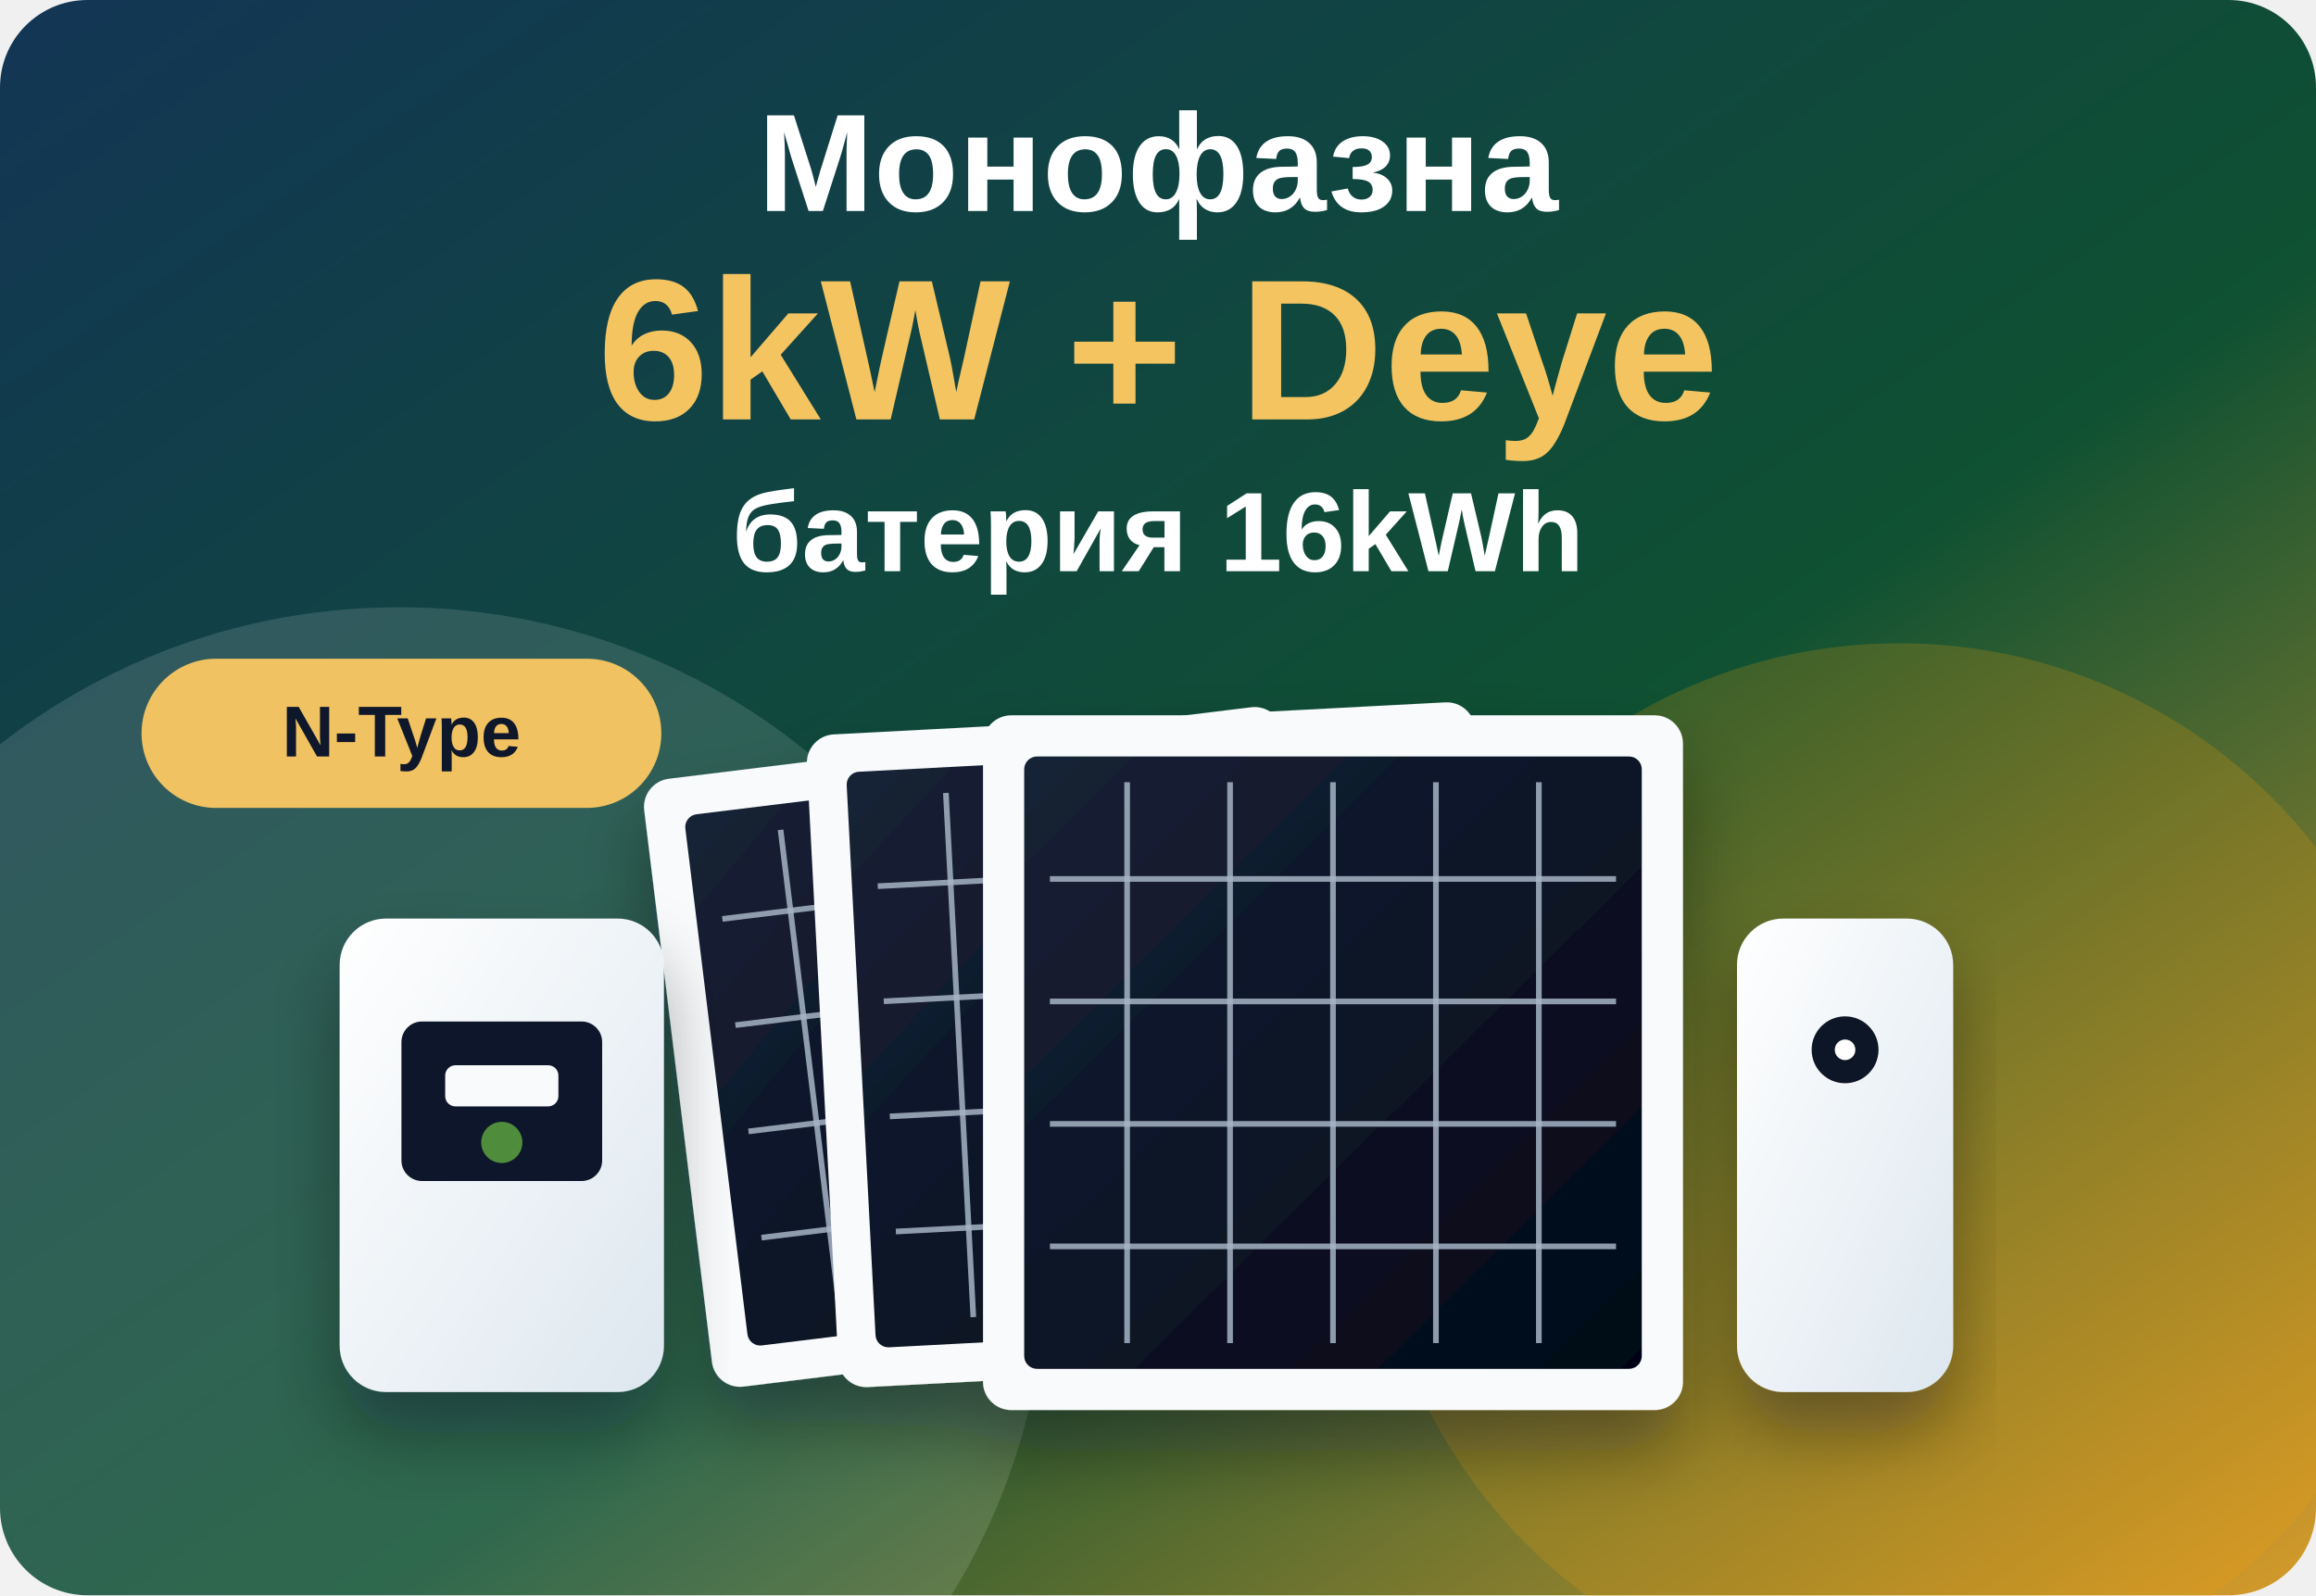
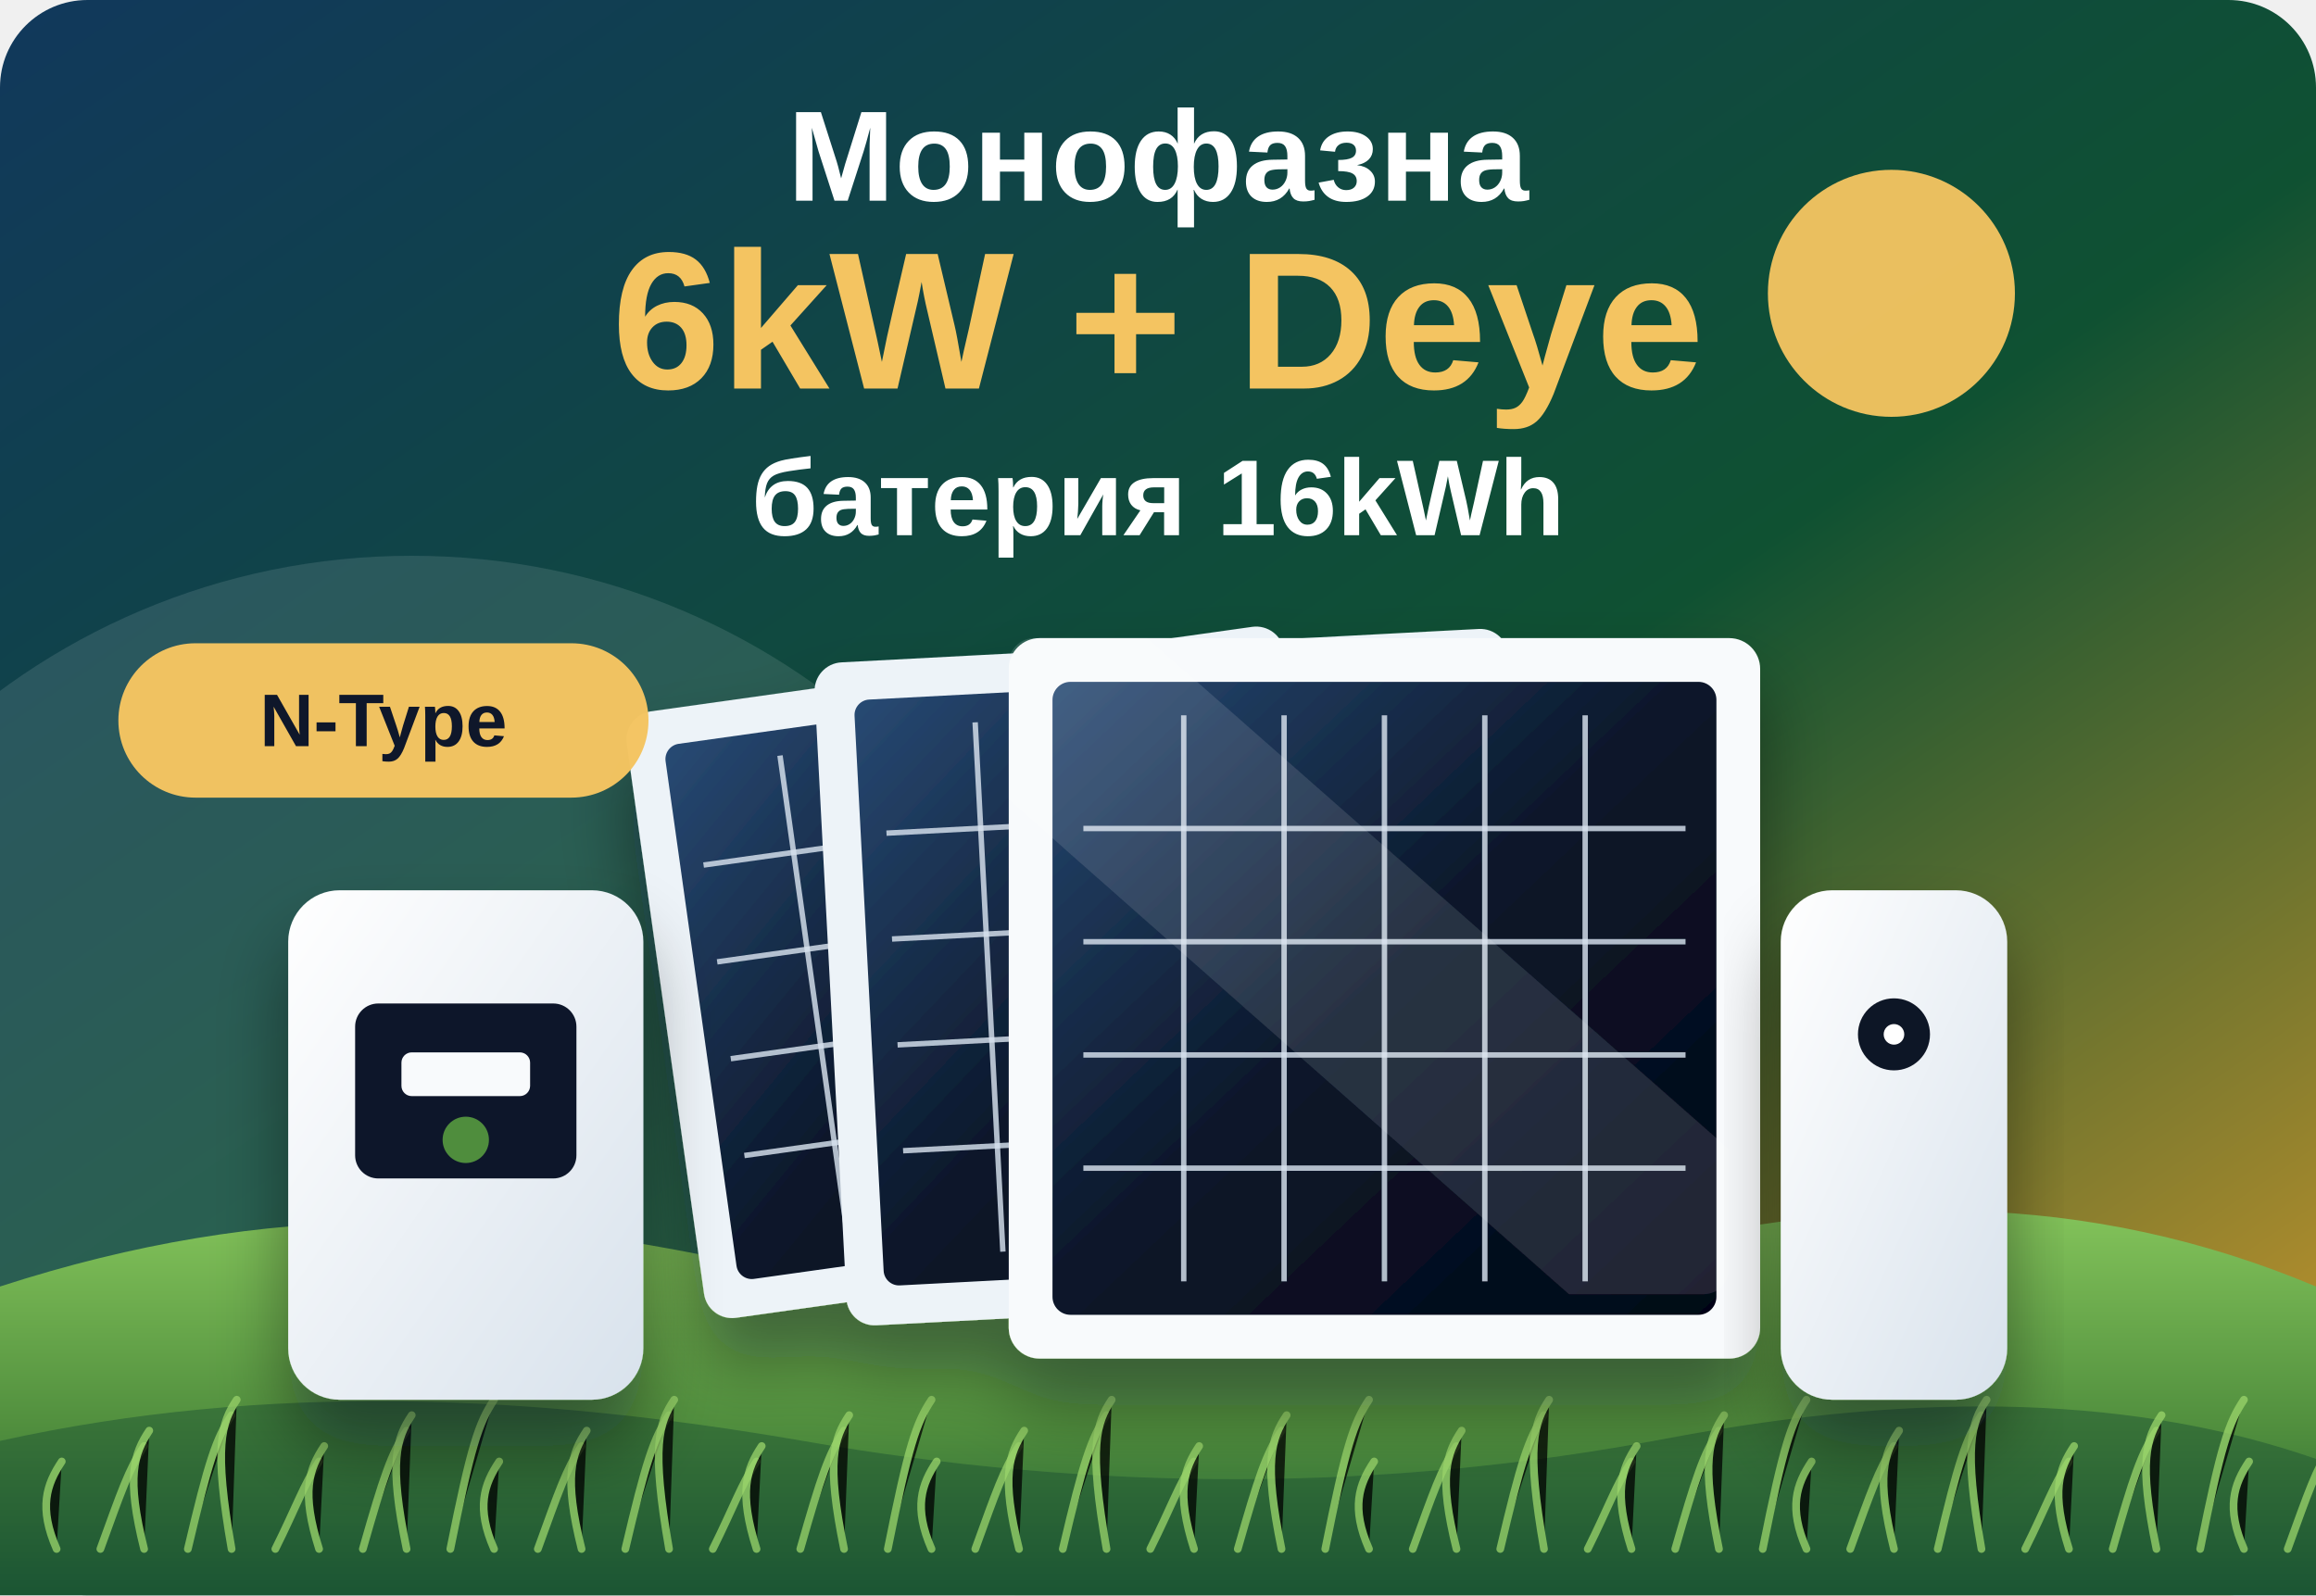
<svg xmlns="http://www.w3.org/2000/svg" width="900" height="620" viewBox="0 0 900 620" role="img" aria-label="Монофазна 6kW Deye 16kWh">
  <defs>
-     <linearGradient id="bg" x1="0" y1="0" x2="1" y2="1">
-       <stop offset="0" stop-color="#123555" />
-       <stop offset=".58" stop-color="#0F5132" />
+     <linearGradient id="sky" x1="0" y1="0" x2="1" y2="1">
+       <stop offset="0" stop-color="#11385C" />
+       <stop offset=".55" stop-color="#0F5132" />
      <stop offset="1" stop-color="#D79B2B" />
    </linearGradient>
-     <linearGradient id="panel" x1="0" y1="0" x2="1" y2="1">
-       <stop offset="0" stop-color="#172235" />
+     <linearGradient id="glass" x1="0" y1="0" x2="1" y2="1">
+       <stop offset="0" stop-color="#284A74" />
+       <stop offset=".48" stop-color="#0B172A" />
      <stop offset="1" stop-color="#020617" />
    </linearGradient>
    <linearGradient id="device" x1="0" y1="0" x2="1" y2="1">
      <stop offset="0" stop-color="#FFFFFF" />
-       <stop offset="1" stop-color="#DDE7EF" />
+       <stop offset="1" stop-color="#D8E2EC" />
    </linearGradient>
-     <filter id="shadow" x="-20%" y="-20%" width="140%" height="150%">
-       <feDropShadow dx="0" dy="16" stdDeviation="14" flood-color="#020617" flood-opacity=".36" />
+     <linearGradient id="grass" x1="0" y1="0" x2="0" y2="1">
+       <stop offset="0" stop-color="#83C35A" />
+       <stop offset=".58" stop-color="#4F8D3D" />
+       <stop offset="1" stop-color="#1D5B35" />
+     </linearGradient>
+     <filter id="shadow" x="-25%" y="-25%" width="150%" height="160%">
+       <feDropShadow dx="0" dy="18" stdDeviation="14" flood-color="#020617" flood-opacity=".42" />
    </filter>
+     <clipPath id="shineClip">
+       <rect x="0" y="0" width="280" height="255" rx="10" />
+     </clipPath>
  </defs>
-   <rect width="900" height="620" rx="34" fill="url(#bg)" />
-   <circle cx="155" cy="488" r="252" fill="#FFFFFF" opacity=".13" />
-   <circle cx="738" cy="455" r="205" fill="#F59E0B" opacity=".2" />
+   <rect width="900" height="620" rx="34" fill="url(#sky)" />
+   <circle cx="735" cy="114" r="48" fill="#F4C461" opacity=".95">
+     <animate attributeName="opacity" values=".78;.98;.78" dur="4.8s" repeatCount="indefinite" />
+   </circle>
+   <circle cx="160" cy="486" r="270" fill="#FFFFFF" opacity=".11" />
+   <path class="offer-grass" d="M0 500c105 -34 194 -31 302 -6 112 26 205 27 317 -4 102 -28 193 -27 281 10v120H0z" fill="url(#grass)" />
+   <path class="offer-grass" d="M0 560c104 -23 208 -18 312 0 114 20 226 20 336 -1 101 -19 183 -16 252 8v53H0z" fill="#184D31" opacity=".45" />
+   <path d="M22 602c-7 -16 -4 -25 2 -34" stroke="#9BD56B" stroke-width="3" stroke-linecap="round" opacity=".75" />
+   <path d="M39 602c8 -22 11 -31 17 -40" stroke="#9BD56B" stroke-width="3" stroke-linecap="round" opacity=".75" />
+   <path d="M56 602c-7 -28 -4 -37 2 -46" stroke="#9BD56B" stroke-width="3" stroke-linecap="round" opacity=".75" />
+   <path d="M73 602c8 -34 11 -43 17 -52" stroke="#9BD56B" stroke-width="3" stroke-linecap="round" opacity=".75" />
+   <path d="M90 602c-7 -40 -4 -49 2 -58" stroke="#9BD56B" stroke-width="3" stroke-linecap="round" opacity=".75" />
+   <path d="M107 602c8 -16 11 -25 17 -34" stroke="#9BD56B" stroke-width="3" stroke-linecap="round" opacity=".75" />
+   <path d="M124 602c-7 -22 -4 -31 2 -40" stroke="#9BD56B" stroke-width="3" stroke-linecap="round" opacity=".75" />
+   <path d="M141 602c8 -28 11 -37 17 -46" stroke="#9BD56B" stroke-width="3" stroke-linecap="round" opacity=".75" />
+   <path d="M158 602c-7 -34 -4 -43 2 -52" stroke="#9BD56B" stroke-width="3" stroke-linecap="round" opacity=".75" />
+   <path d="M175 602c8 -40 11 -49 17 -58" stroke="#9BD56B" stroke-width="3" stroke-linecap="round" opacity=".75" />
+   <path d="M192 602c-7 -16 -4 -25 2 -34" stroke="#9BD56B" stroke-width="3" stroke-linecap="round" opacity=".75" />
+   <path d="M209 602c8 -22 11 -31 17 -40" stroke="#9BD56B" stroke-width="3" stroke-linecap="round" opacity=".75" />
+   <path d="M226 602c-7 -28 -4 -37 2 -46" stroke="#9BD56B" stroke-width="3" stroke-linecap="round" opacity=".75" />
+   <path d="M243 602c8 -34 11 -43 17 -52" stroke="#9BD56B" stroke-width="3" stroke-linecap="round" opacity=".75" />
+   <path d="M260 602c-7 -40 -4 -49 2 -58" stroke="#9BD56B" stroke-width="3" stroke-linecap="round" opacity=".75" />
+   <path d="M277 602c8 -16 11 -25 17 -34" stroke="#9BD56B" stroke-width="3" stroke-linecap="round" opacity=".75" />
+   <path d="M294 602c-7 -22 -4 -31 2 -40" stroke="#9BD56B" stroke-width="3" stroke-linecap="round" opacity=".75" />
+   <path d="M311 602c8 -28 11 -37 17 -46" stroke="#9BD56B" stroke-width="3" stroke-linecap="round" opacity=".75" />
+   <path d="M328 602c-7 -34 -4 -43 2 -52" stroke="#9BD56B" stroke-width="3" stroke-linecap="round" opacity=".75" />
+   <path d="M345 602c8 -40 11 -49 17 -58" stroke="#9BD56B" stroke-width="3" stroke-linecap="round" opacity=".75" />
+   <path d="M362 602c-7 -16 -4 -25 2 -34" stroke="#9BD56B" stroke-width="3" stroke-linecap="round" opacity=".75" />
+   <path d="M379 602c8 -22 11 -31 17 -40" stroke="#9BD56B" stroke-width="3" stroke-linecap="round" opacity=".75" />
+   <path d="M396 602c-7 -28 -4 -37 2 -46" stroke="#9BD56B" stroke-width="3" stroke-linecap="round" opacity=".75" />
+   <path d="M413 602c8 -34 11 -43 17 -52" stroke="#9BD56B" stroke-width="3" stroke-linecap="round" opacity=".75" />
+   <path d="M430 602c-7 -40 -4 -49 2 -58" stroke="#9BD56B" stroke-width="3" stroke-linecap="round" opacity=".75" />
+   <path d="M447 602c8 -16 11 -25 17 -34" stroke="#9BD56B" stroke-width="3" stroke-linecap="round" opacity=".75" />
+   <path d="M464 602c-7 -22 -4 -31 2 -40" stroke="#9BD56B" stroke-width="3" stroke-linecap="round" opacity=".75" />
+   <path d="M481 602c8 -28 11 -37 17 -46" stroke="#9BD56B" stroke-width="3" stroke-linecap="round" opacity=".75" />
+   <path d="M498 602c-7 -34 -4 -43 2 -52" stroke="#9BD56B" stroke-width="3" stroke-linecap="round" opacity=".75" />
+   <path d="M515 602c8 -40 11 -49 17 -58" stroke="#9BD56B" stroke-width="3" stroke-linecap="round" opacity=".75" />
+   <path d="M532 602c-7 -16 -4 -25 2 -34" stroke="#9BD56B" stroke-width="3" stroke-linecap="round" opacity=".75" />
+   <path d="M549 602c8 -22 11 -31 17 -40" stroke="#9BD56B" stroke-width="3" stroke-linecap="round" opacity=".75" />
+   <path d="M566 602c-7 -28 -4 -37 2 -46" stroke="#9BD56B" stroke-width="3" stroke-linecap="round" opacity=".75" />
+   <path d="M583 602c8 -34 11 -43 17 -52" stroke="#9BD56B" stroke-width="3" stroke-linecap="round" opacity=".75" />
+   <path d="M600 602c-7 -40 -4 -49 2 -58" stroke="#9BD56B" stroke-width="3" stroke-linecap="round" opacity=".75" />
+   <path d="M617 602c8 -16 11 -25 17 -34" stroke="#9BD56B" stroke-width="3" stroke-linecap="round" opacity=".75" />
+   <path d="M634 602c-7 -22 -4 -31 2 -40" stroke="#9BD56B" stroke-width="3" stroke-linecap="round" opacity=".75" />
+   <path d="M651 602c8 -28 11 -37 17 -46" stroke="#9BD56B" stroke-width="3" stroke-linecap="round" opacity=".75" />
+   <path d="M668 602c-7 -34 -4 -43 2 -52" stroke="#9BD56B" stroke-width="3" stroke-linecap="round" opacity=".75" />
+   <path d="M685 602c8 -40 11 -49 17 -58" stroke="#9BD56B" stroke-width="3" stroke-linecap="round" opacity=".75" />
+   <path d="M702 602c-7 -16 -4 -25 2 -34" stroke="#9BD56B" stroke-width="3" stroke-linecap="round" opacity=".75" />
+   <path d="M719 602c8 -22 11 -31 17 -40" stroke="#9BD56B" stroke-width="3" stroke-linecap="round" opacity=".75" />
+   <path d="M736 602c-7 -28 -4 -37 2 -46" stroke="#9BD56B" stroke-width="3" stroke-linecap="round" opacity=".75" />
+   <path d="M753 602c8 -34 11 -43 17 -52" stroke="#9BD56B" stroke-width="3" stroke-linecap="round" opacity=".75" />
+   <path d="M770 602c-7 -40 -4 -49 2 -58" stroke="#9BD56B" stroke-width="3" stroke-linecap="round" opacity=".75" />
+   <path d="M787 602c8 -16 11 -25 17 -34" stroke="#9BD56B" stroke-width="3" stroke-linecap="round" opacity=".75" />
+   <path d="M804 602c-7 -22 -4 -31 2 -40" stroke="#9BD56B" stroke-width="3" stroke-linecap="round" opacity=".75" />
+   <path d="M821 602c8 -28 11 -37 17 -46" stroke="#9BD56B" stroke-width="3" stroke-linecap="round" opacity=".75" />
+   <path d="M838 602c-7 -34 -4 -43 2 -52" stroke="#9BD56B" stroke-width="3" stroke-linecap="round" opacity=".75" />
+   <path d="M855 602c8 -40 11 -49 17 -58" stroke="#9BD56B" stroke-width="3" stroke-linecap="round" opacity=".75" />
+   <path d="M872 602c-7 -16 -4 -25 2 -34" stroke="#9BD56B" stroke-width="3" stroke-linecap="round" opacity=".75" />
+   <path d="M889 602c8 -22 11 -31 17 -40" stroke="#9BD56B" stroke-width="3" stroke-linecap="round" opacity=".75" />
  <g font-family="Arial, sans-serif" text-anchor="middle">
-     <text x="450" y="82" font-size="54" font-weight="900" fill="#FFFFFF">Монофазна</text>
-     <text x="450" y="163" font-size="78" font-weight="900" fill="#F4C461">6kW + Deye</text>
-     <text x="450" y="222" font-size="44" font-weight="900" fill="#FFFFFF">батерия 16kWh</text>
+     <text x="450" y="78" font-size="50" font-weight="900" fill="#FFFFFF">Монофазна</text>
+     <text x="450" y="151" font-size="76" font-weight="900" fill="#F4C461">6kW + Deye</text>
+     <text x="450" y="208" font-size="42" font-weight="900" fill="#FFFFFF">батерия 16kWh</text>
  </g>
-   <g filter="url(#shadow)">
-     <g transform="translate(249 304) rotate(-7)">
-       <rect width="250" height="238" rx="11" fill="#F8FAFC" />
-       <rect x="15" y="15" width="220" height="208" rx="5" fill="url(#panel)" />
-       <line x1="51.667" y1="25" x2="51.667" y2="213" stroke="#A6B4C4" stroke-width="2.2" opacity=".85" />
-       <line x1="88.333" y1="25" x2="88.333" y2="213" stroke="#A6B4C4" stroke-width="2.2" opacity=".85" />
-       <line x1="125" y1="25" x2="125" y2="213" stroke="#A6B4C4" stroke-width="2.2" opacity=".85" />
-       <line x1="161.667" y1="25" x2="161.667" y2="213" stroke="#A6B4C4" stroke-width="2.2" opacity=".85" />
-       <line x1="198.333" y1="25" x2="198.333" y2="213" stroke="#A6B4C4" stroke-width="2.2" opacity=".85" />
-       <line x1="25" y1="56.6" x2="225" y2="56.6" stroke="#A6B4C4" stroke-width="2.2" opacity=".85" />
-       <line x1="25" y1="98.2" x2="225" y2="98.2" stroke="#A6B4C4" stroke-width="2.2" opacity=".85" />
-       <line x1="25" y1="139.8" x2="225" y2="139.8" stroke="#A6B4C4" stroke-width="2.2" opacity=".85" />
-       <line x1="25" y1="181.4" x2="225" y2="181.4" stroke="#A6B4C4" stroke-width="2.2" opacity=".85" />
+   <g class="solar-module" filter="url(#shadow)">
+     <g transform="translate(242 278) rotate(-8)">
+       <rect width="258" height="238" rx="11" fill="#EDF3F8" />
+       <rect x="14" y="14" width="230" height="210" rx="6" fill="url(#glass)" />
+       <line x1="58.333" y1="24" x2="58.333" y2="214" stroke="#D7E2EE" stroke-width="2.1" opacity=".82" />
+       <line x1="93.667" y1="24" x2="93.667" y2="214" stroke="#D7E2EE" stroke-width="2.1" opacity=".82" />
+       <line x1="129" y1="24" x2="129" y2="214" stroke="#D7E2EE" stroke-width="2.1" opacity=".82" />
+       <line x1="164.333" y1="24" x2="164.333" y2="214" stroke="#D7E2EE" stroke-width="2.1" opacity=".82" />
+       <line x1="199.667" y1="24" x2="199.667" y2="214" stroke="#D7E2EE" stroke-width="2.1" opacity=".82" />
+       <line x1="23" y1="62" x2="235" y2="62" stroke="#D7E2EE" stroke-width="2.1" opacity=".82" />
+       <line x1="23" y1="100" x2="235" y2="100" stroke="#D7E2EE" stroke-width="2.1" opacity=".82" />
+       <line x1="23" y1="138" x2="235" y2="138" stroke="#D7E2EE" stroke-width="2.1" opacity=".82" />
+       <line x1="23" y1="176" x2="235" y2="176" stroke="#D7E2EE" stroke-width="2.1" opacity=".82" />
    </g>
-     <g transform="translate(313 286) rotate(-3)">
-       <rect width="260" height="254" rx="11" fill="#F8FAFC" />
-       <rect x="15" y="15" width="230" height="224" rx="5" fill="url(#panel)" />
-       <line x1="53.333" y1="25" x2="53.333" y2="229" stroke="#A6B4C4" stroke-width="2.2" opacity=".85" />
-       <line x1="91.667" y1="25" x2="91.667" y2="229" stroke="#A6B4C4" stroke-width="2.2" opacity=".85" />
-       <line x1="130" y1="25" x2="130" y2="229" stroke="#A6B4C4" stroke-width="2.2" opacity=".85" />
-       <line x1="168.333" y1="25" x2="168.333" y2="229" stroke="#A6B4C4" stroke-width="2.2" opacity=".85" />
-       <line x1="206.667" y1="25" x2="206.667" y2="229" stroke="#A6B4C4" stroke-width="2.2" opacity=".85" />
-       <line x1="25" y1="59.8" x2="235" y2="59.8" stroke="#A6B4C4" stroke-width="2.2" opacity=".85" />
-       <line x1="25" y1="104.6" x2="235" y2="104.6" stroke="#A6B4C4" stroke-width="2.2" opacity=".85" />
-       <line x1="25" y1="149.4" x2="235" y2="149.4" stroke="#A6B4C4" stroke-width="2.2" opacity=".85" />
-       <line x1="25" y1="194.2" x2="235" y2="194.2" stroke="#A6B4C4" stroke-width="2.2" opacity=".85" />
+     <g transform="translate(316 258) rotate(-3)">
+       <rect width="270" height="258" rx="11" fill="#EDF3F8" />
+       <rect x="15" y="15" width="240" height="228" rx="6" fill="url(#glass)" />
+       <line x1="61.667" y1="26" x2="61.667" y2="232" stroke="#D7E2EE" stroke-width="2.1" opacity=".82" />
+       <line x1="98.333" y1="26" x2="98.333" y2="232" stroke="#D7E2EE" stroke-width="2.1" opacity=".82" />
+       <line x1="135" y1="26" x2="135" y2="232" stroke="#D7E2EE" stroke-width="2.1" opacity=".82" />
+       <line x1="171.667" y1="26" x2="171.667" y2="232" stroke="#D7E2EE" stroke-width="2.1" opacity=".82" />
+       <line x1="208.333" y1="26" x2="208.333" y2="232" stroke="#D7E2EE" stroke-width="2.1" opacity=".82" />
+       <line x1="25" y1="67.2" x2="245" y2="67.2" stroke="#D7E2EE" stroke-width="2.1" opacity=".82" />
+       <line x1="25" y1="108.4" x2="245" y2="108.4" stroke="#D7E2EE" stroke-width="2.1" opacity=".82" />
+       <line x1="25" y1="149.6" x2="245" y2="149.6" stroke="#D7E2EE" stroke-width="2.1" opacity=".82" />
+       <line x1="25" y1="190.8" x2="245" y2="190.8" stroke="#D7E2EE" stroke-width="2.1" opacity=".82" />
    </g>
-     <g transform="translate(382 278)">
-       <rect width="272" height="270" rx="11" fill="#F8FAFC" />
-       <rect x="16" y="16" width="240" height="238" rx="5" fill="url(#panel)" />
-       <line x1="56" y1="26" x2="56" y2="244" stroke="#A6B4C4" stroke-width="2.2" opacity=".85" />
-       <line x1="96" y1="26" x2="96" y2="244" stroke="#A6B4C4" stroke-width="2.2" opacity=".85" />
-       <line x1="136" y1="26" x2="136" y2="244" stroke="#A6B4C4" stroke-width="2.2" opacity=".85" />
-       <line x1="176" y1="26" x2="176" y2="244" stroke="#A6B4C4" stroke-width="2.2" opacity=".85" />
-       <line x1="216" y1="26" x2="216" y2="244" stroke="#A6B4C4" stroke-width="2.2" opacity=".85" />
-       <line x1="26" y1="63.6" x2="246" y2="63.6" stroke="#A6B4C4" stroke-width="2.2" opacity=".85" />
-       <line x1="26" y1="111.2" x2="246" y2="111.2" stroke="#A6B4C4" stroke-width="2.2" opacity=".85" />
-       <line x1="26" y1="158.8" x2="246" y2="158.8" stroke="#A6B4C4" stroke-width="2.2" opacity=".85" />
-       <line x1="26" y1="206.4" x2="246" y2="206.4" stroke="#A6B4C4" stroke-width="2.2" opacity=".85" />
+     <g transform="translate(392 248)">
+       <rect width="292" height="280" rx="12" fill="#F8FAFC" />
+       <rect x="17" y="17" width="258" height="246" rx="7" fill="url(#glass)" />
+       <line x1="68" y1="30" x2="68" y2="250" stroke="#D7E2EE" stroke-width="2.1" opacity=".82" />
+       <line x1="107" y1="30" x2="107" y2="250" stroke="#D7E2EE" stroke-width="2.1" opacity=".82" />
+       <line x1="146" y1="30" x2="146" y2="250" stroke="#D7E2EE" stroke-width="2.1" opacity=".82" />
+       <line x1="185" y1="30" x2="185" y2="250" stroke="#D7E2EE" stroke-width="2.1" opacity=".82" />
+       <line x1="224" y1="30" x2="224" y2="250" stroke="#D7E2EE" stroke-width="2.1" opacity=".82" />
+       <line x1="29" y1="74" x2="263" y2="74" stroke="#D7E2EE" stroke-width="2.1" opacity=".82" />
+       <line x1="29" y1="118" x2="263" y2="118" stroke="#D7E2EE" stroke-width="2.1" opacity=".82" />
+       <line x1="29" y1="162" x2="263" y2="162" stroke="#D7E2EE" stroke-width="2.1" opacity=".82" />
+       <line x1="29" y1="206" x2="263" y2="206" stroke="#D7E2EE" stroke-width="2.1" opacity=".82" />
+       <g clip-path="url(#shineClip)">
+         <path d="M-45 23L22 -28 344 255 280 310z" fill="#FFFFFF" opacity=".12">
+           <animateTransform attributeName="transform" type="translate" values="-170 0;210 0;-170 0" dur="7s" repeatCount="indefinite" />
+         </path>
+       </g>
    </g>
  </g>
  <g filter="url(#shadow)">
-     <rect x="132" y="357" width="126" height="184" rx="18" fill="url(#device)" />
-     <rect x="156" y="397" width="78" height="62" rx="8" fill="#0F172A" />
-     <rect x="173" y="414" width="44" height="16" rx="4" fill="#F8FAFC" />
-     <circle cx="195" cy="444" r="8" fill="#4F8D3D" />
+     <rect x="112" y="346" width="138" height="198" rx="20" fill="url(#device)" />
+     <rect x="138" y="390" width="86" height="68" rx="9" fill="#0F172A" />
+     <rect x="156" y="409" width="50" height="17" rx="4" fill="#F8FAFC" />
+     <circle cx="181" cy="443" r="9" fill="#4F8D3D" />
  </g>
  <g filter="url(#shadow)">
-     <rect x="675" y="357" width="84" height="184" rx="18" fill="url(#device)" />
-     <circle cx="717" cy="408" r="13" fill="#111827" />
-     <circle cx="717" cy="408" r="4" fill="#FFFFFF" />
+     <rect x="692" y="346" width="88" height="198" rx="20" fill="url(#device)" />
+     <circle cx="736" cy="402" r="14" fill="#111827" />
+     <circle cx="736" cy="402" r="4" fill="#FFFFFF" />
  </g>
-   <g transform="translate(55 256)">
-     <rect width="202" height="58" rx="29" fill="#F4C461" opacity=".98" />
-     <text x="101" y="38" text-anchor="middle" font-family="Arial, sans-serif" font-size="28" font-weight="900" fill="#0F172A">N-Type</text>
+   <g transform="translate(46 250)">
+     <rect width="206" height="60" rx="30" fill="#F4C461" opacity=".98" />
+     <text x="103" y="40" text-anchor="middle" font-family="Arial, sans-serif" font-size="29" font-weight="900" fill="#0F172A">N-Type</text>
  </g>
</svg>
